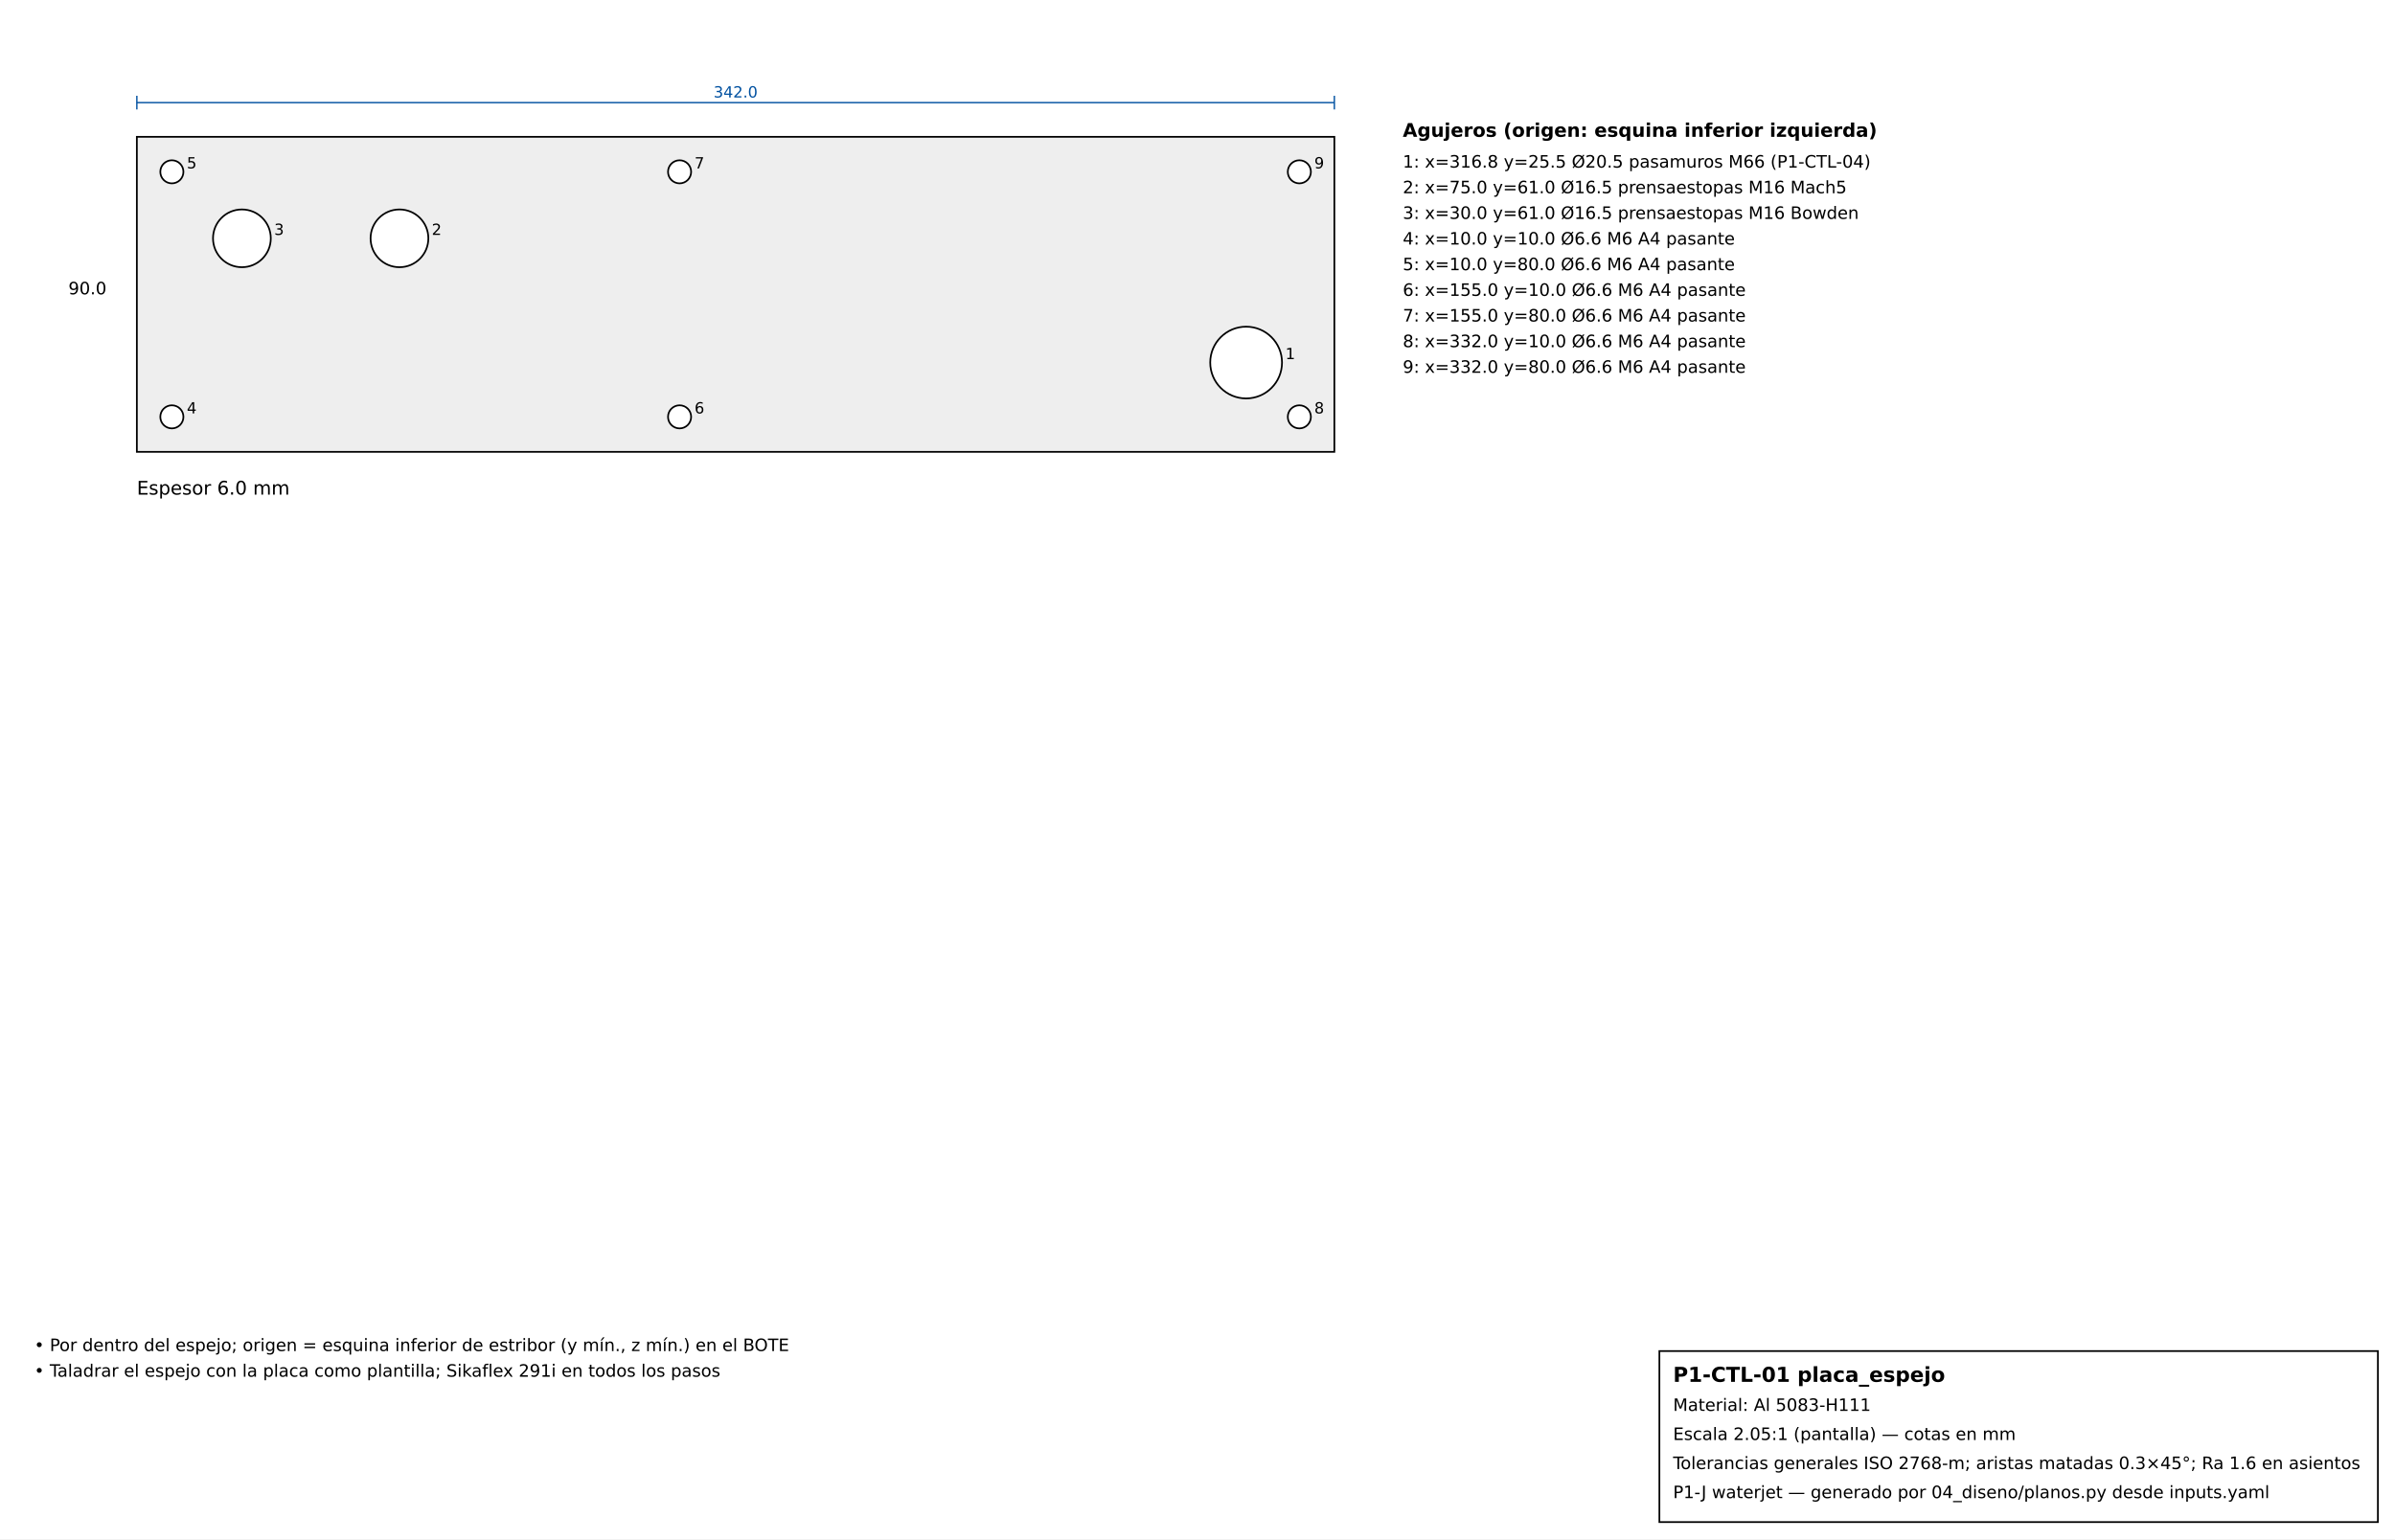
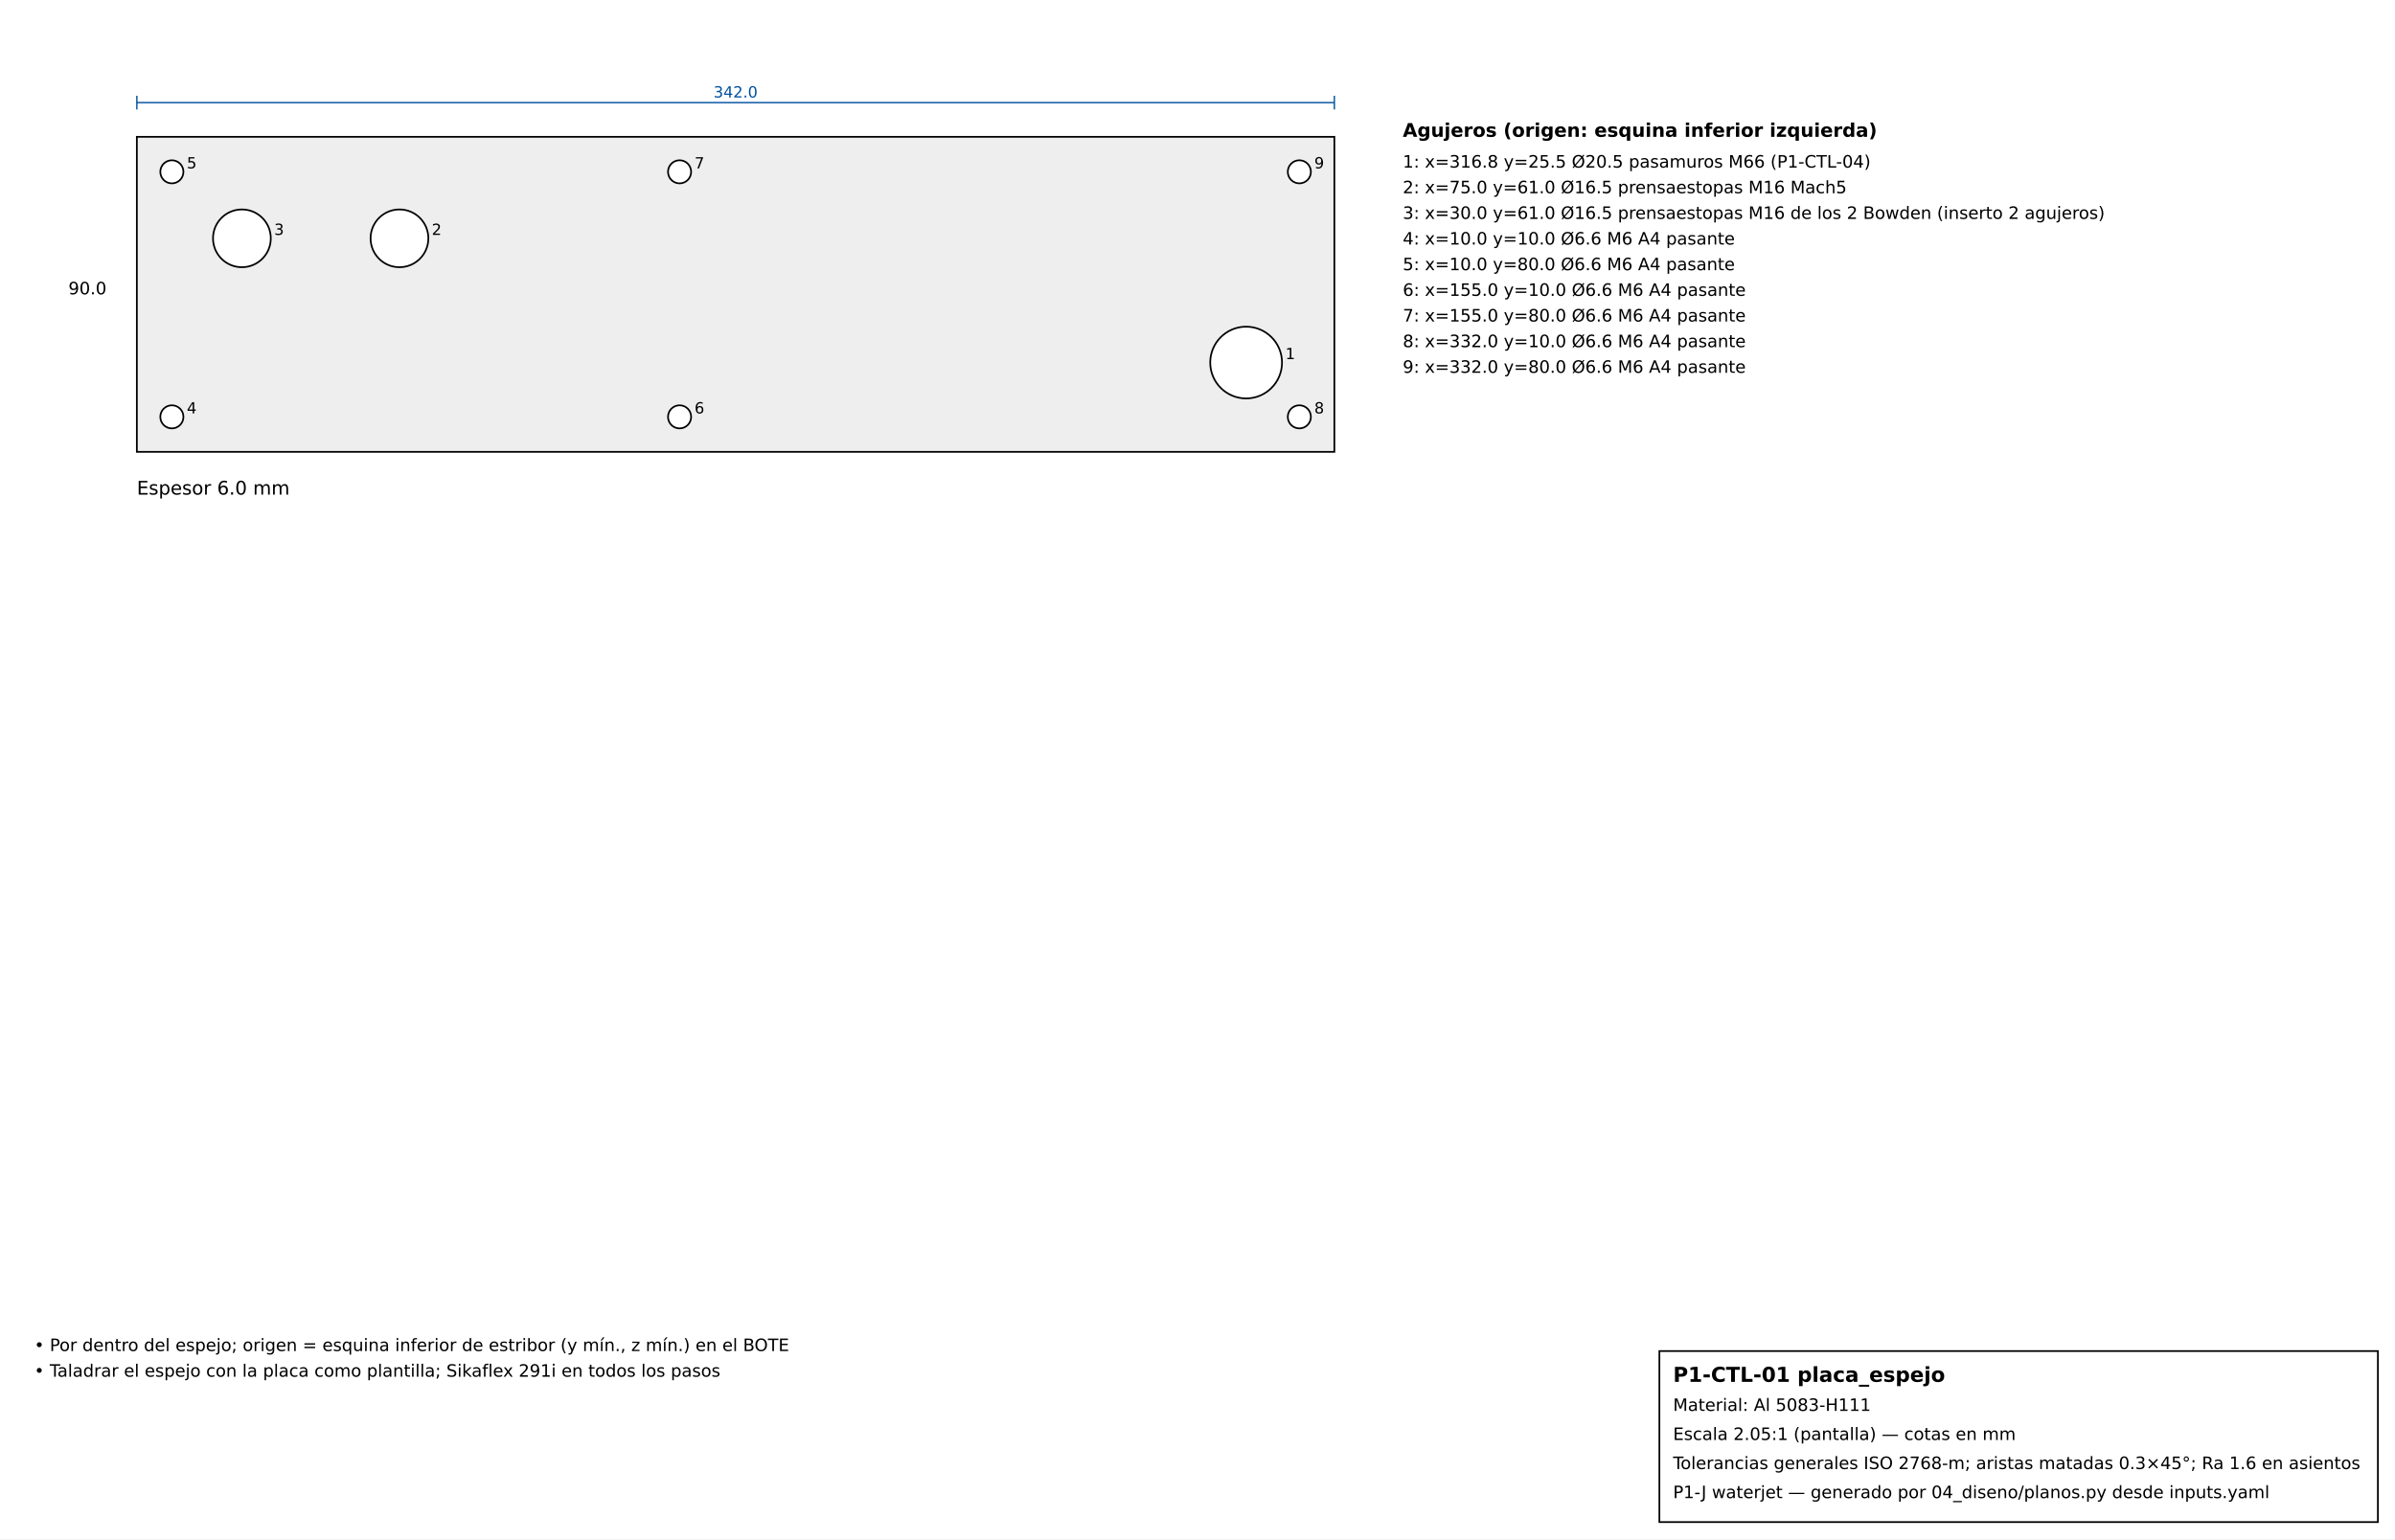
<svg xmlns="http://www.w3.org/2000/svg" baseProfile="full" height="900" version="1.1" width="1400">
  <defs />
  <rect fill="white" height="900" width="1400" x="0" y="0" />
  <rect fill="#eeeeee" height="184.211" stroke="black" width="700.0" x="80" y="80" />
  <circle cx="728.421" cy="211.996" fill="white" r="20.98" stroke="black" />
  <text font-family="DejaVu Sans" font-size="9" x="751.401" y="209.996">1</text>
  <circle cx="233.509" cy="139.357" fill="white" r="16.886" stroke="black" />
  <text font-family="DejaVu Sans" font-size="9" x="252.395" y="137.357">2</text>
  <circle cx="141.404" cy="139.357" fill="white" r="16.886" stroke="black" />
  <text font-family="DejaVu Sans" font-size="9" x="160.289" y="137.357">3</text>
  <circle cx="100.468" cy="243.743" fill="white" r="6.754" stroke="black" />
  <text font-family="DejaVu Sans" font-size="9" x="109.222" y="241.743">4</text>
  <circle cx="100.468" cy="100.468" fill="white" r="6.754" stroke="black" />
  <text font-family="DejaVu Sans" font-size="9" x="109.222" y="98.468">5</text>
  <circle cx="397.251" cy="243.743" fill="white" r="6.754" stroke="black" />
  <text font-family="DejaVu Sans" font-size="9" x="406.006" y="241.743">6</text>
  <circle cx="397.251" cy="100.468" fill="white" r="6.754" stroke="black" />
  <text font-family="DejaVu Sans" font-size="9" x="406.006" y="98.468">7</text>
  <circle cx="759.532" cy="243.743" fill="white" r="6.754" stroke="black" />
  <text font-family="DejaVu Sans" font-size="9" x="768.287" y="241.743">8</text>
  <circle cx="759.532" cy="100.468" fill="white" r="6.754" stroke="black" />
  <text font-family="DejaVu Sans" font-size="9" x="768.287" y="98.468">9</text>
  <text font-family="DejaVu Sans" font-size="11" font-weight="bold" x="820.0" y="80">Agujeros (origen: esquina inferior izquierda)</text>
  <text font-family="DejaVu Sans" font-size="10" x="820.0" y="98">1: x=316.8  y=25.5  Ø20.5  pasamuros M66 (P1-CTL-04)</text>
  <text font-family="DejaVu Sans" font-size="10" x="820.0" y="113">2: x=75.0  y=61.0  Ø16.5  prensaestopas M16 Mach5</text>
-   <text font-family="DejaVu Sans" font-size="10" x="820.0" y="128">3: x=30.0  y=61.0  Ø16.5  prensaestopas M16 Bowden</text>
+   <text font-family="DejaVu Sans" font-size="10" x="820.0" y="128">3: x=30.0  y=61.0  Ø16.5  prensaestopas M16 de los 2 Bowden (inserto 2 agujeros)</text>
  <text font-family="DejaVu Sans" font-size="10" x="820.0" y="143">4: x=10.0  y=10.0  Ø6.6  M6 A4 pasante</text>
  <text font-family="DejaVu Sans" font-size="10" x="820.0" y="158">5: x=10.0  y=80.0  Ø6.6  M6 A4 pasante</text>
  <text font-family="DejaVu Sans" font-size="10" x="820.0" y="173">6: x=155.0  y=10.0  Ø6.6  M6 A4 pasante</text>
  <text font-family="DejaVu Sans" font-size="10" x="820.0" y="188">7: x=155.0  y=80.0  Ø6.6  M6 A4 pasante</text>
  <text font-family="DejaVu Sans" font-size="10" x="820.0" y="203">8: x=332.0  y=10.0  Ø6.6  M6 A4 pasante</text>
  <text font-family="DejaVu Sans" font-size="10" x="820.0" y="218">9: x=332.0  y=80.0  Ø6.6  M6 A4 pasante</text>
  <line stroke="#0050a0" stroke-width="0.8" x1="80" x2="780.0" y1="60" y2="60" />
  <line stroke="#0050a0" stroke-width="0.8" x1="80" x2="80" y1="56" y2="64" />
  <line stroke="#0050a0" stroke-width="0.8" x1="780.0" x2="780.0" y1="56" y2="64" />
  <text fill="#0050a0" font-family="DejaVu Sans" font-size="9" text-anchor="middle" x="430.0" y="57">342.0</text>
  <text font-family="DejaVu Sans" font-size="10" x="40" y="172.105">90.0</text>
  <text font-family="DejaVu Sans" font-size="11" x="80" y="289.211">Espesor 6.0 mm</text>
  <g font-family="DejaVu Sans" font-size="11">
    <rect fill="none" height="100" stroke="black" width="420" x="970" y="790" />
    <text font-size="12" font-weight="bold" x="978" y="808">P1-CTL-01  placa_espejo</text>
    <text font-size="10" font-weight="normal" x="978" y="825">Material: Al 5083-H111</text>
    <text font-size="10" font-weight="normal" x="978" y="842">Escala 2.05:1 (pantalla)  —  cotas en mm</text>
    <text font-size="10" font-weight="normal" x="978" y="859">Tolerancias generales ISO 2768-m; aristas matadas 0.3×45°; Ra 1.6 en asientos</text>
    <text font-size="10" font-weight="normal" x="978" y="876">P1-J waterjet — generado por 04_diseno/planos.py desde inputs.yaml</text>
    <text font-size="10" x="20" y="790">• Por dentro del espejo; origen = esquina inferior de estribor (y mín., z mín.) en el BOTE</text>
    <text font-size="10" x="20" y="805">• Taladrar el espejo con la placa como plantilla; Sikaflex 291i en todos los pasos</text>
  </g>
</svg>
